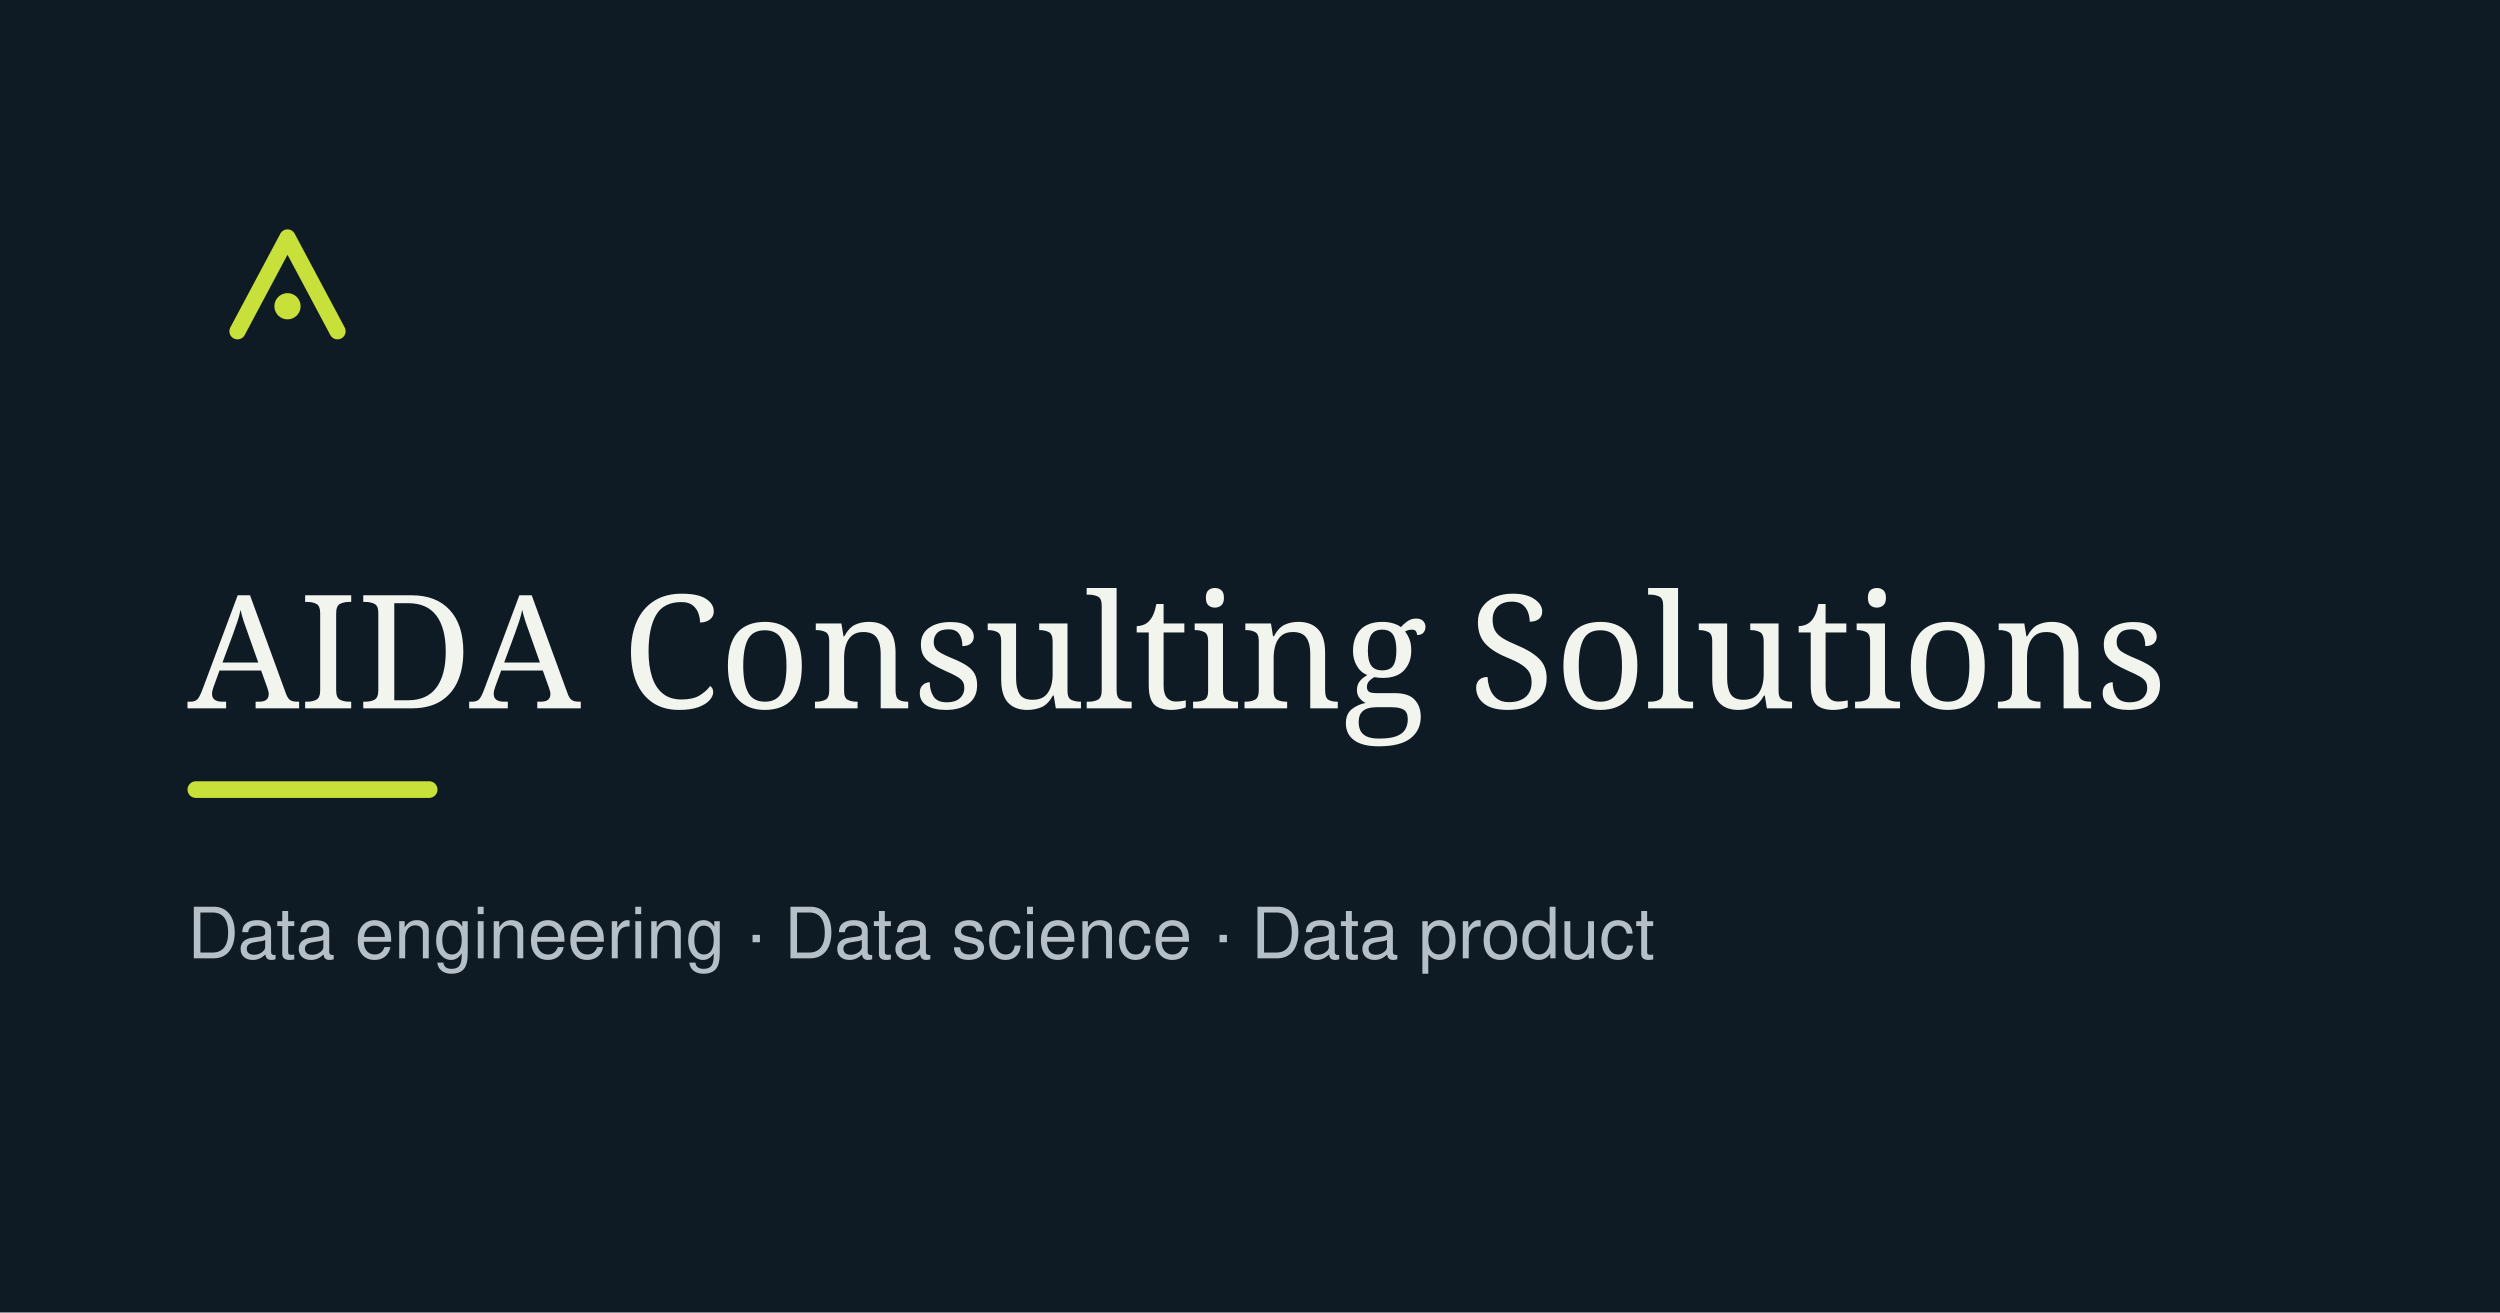
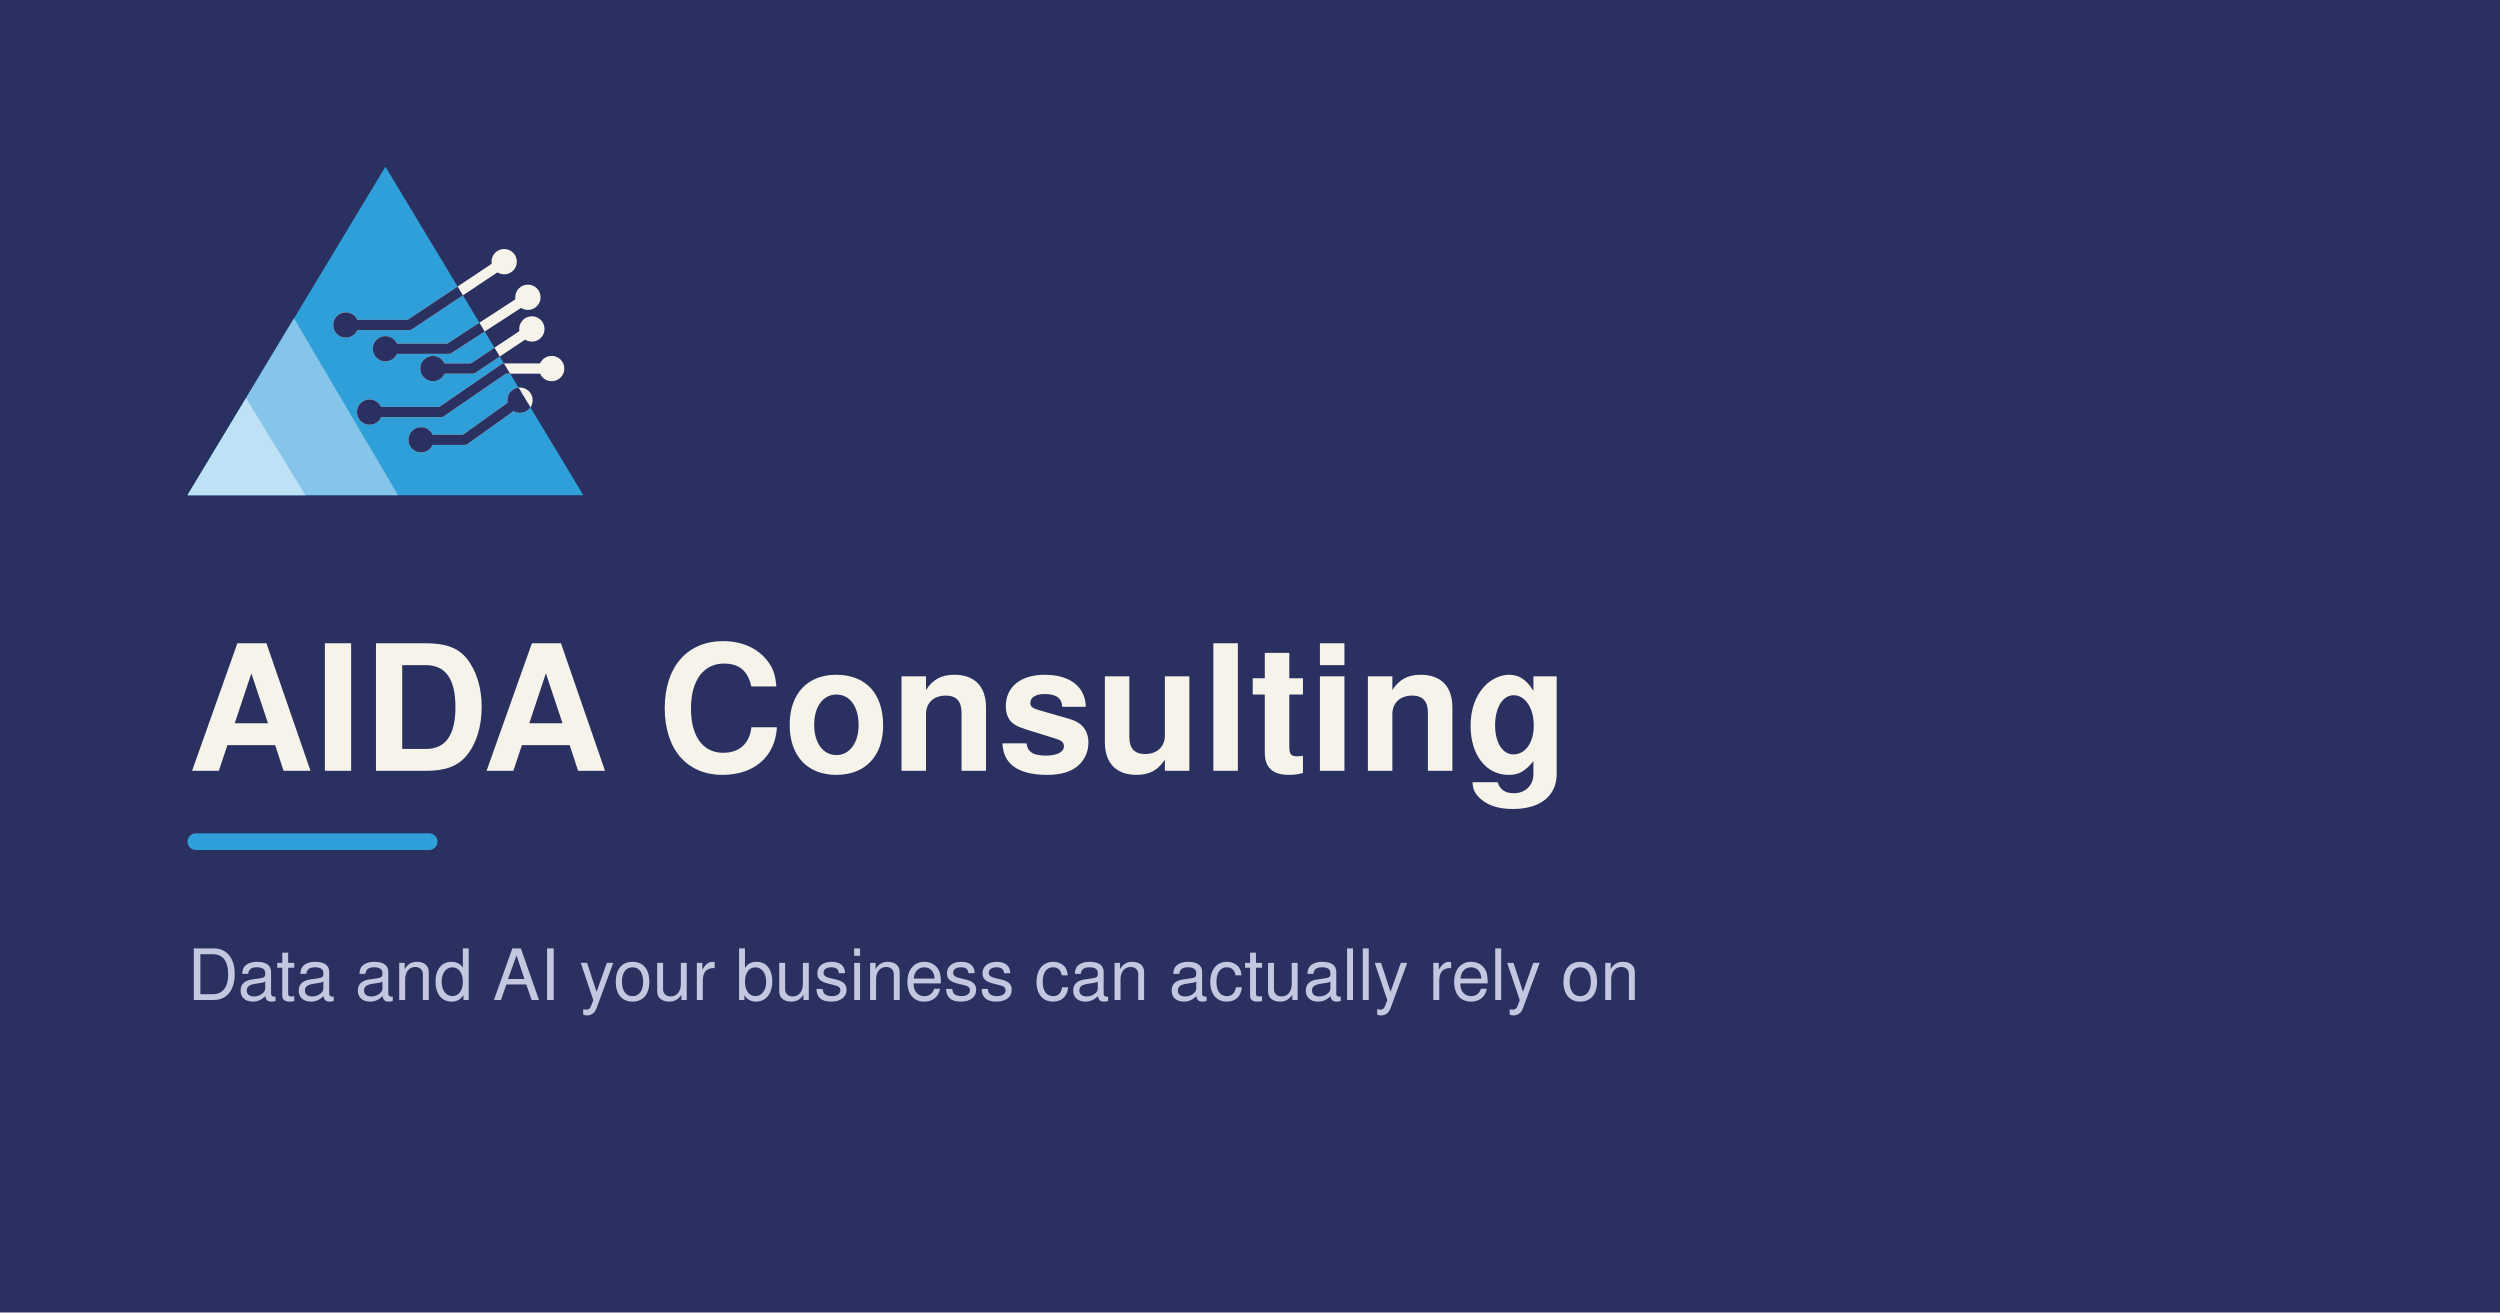
<svg xmlns="http://www.w3.org/2000/svg" viewBox="0 0 1200 630">
-   <rect width="1200" height="630" fill="#0e1a24" />
-   <g transform="translate(90 90) scale(3)">
-     <path d="M8 23 16 8l8 15" fill="none" stroke="#c8e03a" stroke-width="2.6" stroke-linecap="round" stroke-linejoin="round" />
-     <circle cx="16" cy="19" r="2.1" fill="#c8e03a" />
+   <rect width="1200" height="630" fill="#2a3060" />
+   <g transform="translate(90 80) scale(1.9)">
+     <defs>
+       <clipPath id="o">
+         <path d="M50 0 100 83H0z" />
+       </clipPath>
+     </defs>
+     <path d="M50 0 100 83H0z" fill="#2e9fd8" />
+     <path d="M26.9 38.3 53.2 83H0z" fill="#86c5ea" />
+     <path d="M14.8 58.5 29.8 83H0z" fill="#bfe1f5" />
+     <g stroke="#f6f3ea" fill="#f6f3ea">
+       <path d="M40 40H56L80 24M50 46H66L86 33M62 51H72L87 41M46 62H64L80 51H92M59 69H70L84 59" fill="none" stroke-width="2.6" stroke-linecap="round" stroke-linejoin="round" />
+       <circle cx="40" cy="40" r="2.7" />
+       <circle cx="80" cy="24" r="2.7" />
+       <circle cx="50" cy="46" r="2.7" />
+       <circle cx="86" cy="33" r="2.7" />
+       <circle cx="62" cy="51" r="2.7" />
+       <circle cx="87" cy="41" r="2.7" />
+       <circle cx="46" cy="62" r="2.7" />
+       <circle cx="92" cy="51" r="2.7" />
+       <circle cx="59" cy="69" r="2.7" />
+       <circle cx="84" cy="59" r="2.7" />
+     </g>
+     <g stroke="#2a3060" fill="#2a3060" clip-path="url(#o)">
+       <path d="M40 40H56L80 24M50 46H66L86 33M62 51H72L87 41M46 62H64L80 51H92M59 69H70L84 59" fill="none" stroke-width="2.6" stroke-linecap="round" stroke-linejoin="round" />
+       <circle cx="40" cy="40" r="2.7" />
+       <circle cx="80" cy="24" r="2.7" />
+       <circle cx="50" cy="46" r="2.7" />
+       <circle cx="86" cy="33" r="2.7" />
+       <circle cx="62" cy="51" r="2.7" />
+       <circle cx="87" cy="41" r="2.7" />
+       <circle cx="46" cy="62" r="2.7" />
+       <circle cx="92" cy="51" r="2.7" />
+       <circle cx="59" cy="69" r="2.7" />
+       <circle cx="84" cy="59" r="2.7" />
+     </g>
  </g>
-   <text x="90" y="340" font-family="Georgia, serif" font-size="76" fill="#f2f4ee">AIDA Consulting Solutions</text>
-   <rect x="90" y="375" width="120" height="8" rx="4" fill="#c8e03a" />
-   <text x="90" y="460" font-family="Helvetica, Arial, sans-serif" font-size="34" fill="#b4bfc7">Data engineering · Data science · Data product</text>
+   <text x="90" y="370" font-family="Helvetica, Arial, sans-serif" font-weight="700" font-size="84" fill="#f6f3ea">AIDA Consulting</text>
+   <rect x="90" y="400" width="120" height="8" rx="4" fill="#2e9fd8" />
+   <text x="90" y="480" font-family="Helvetica, Arial, sans-serif" font-size="34" fill="#c3c8e0">Data and AI your business can actually rely on</text>
</svg>
